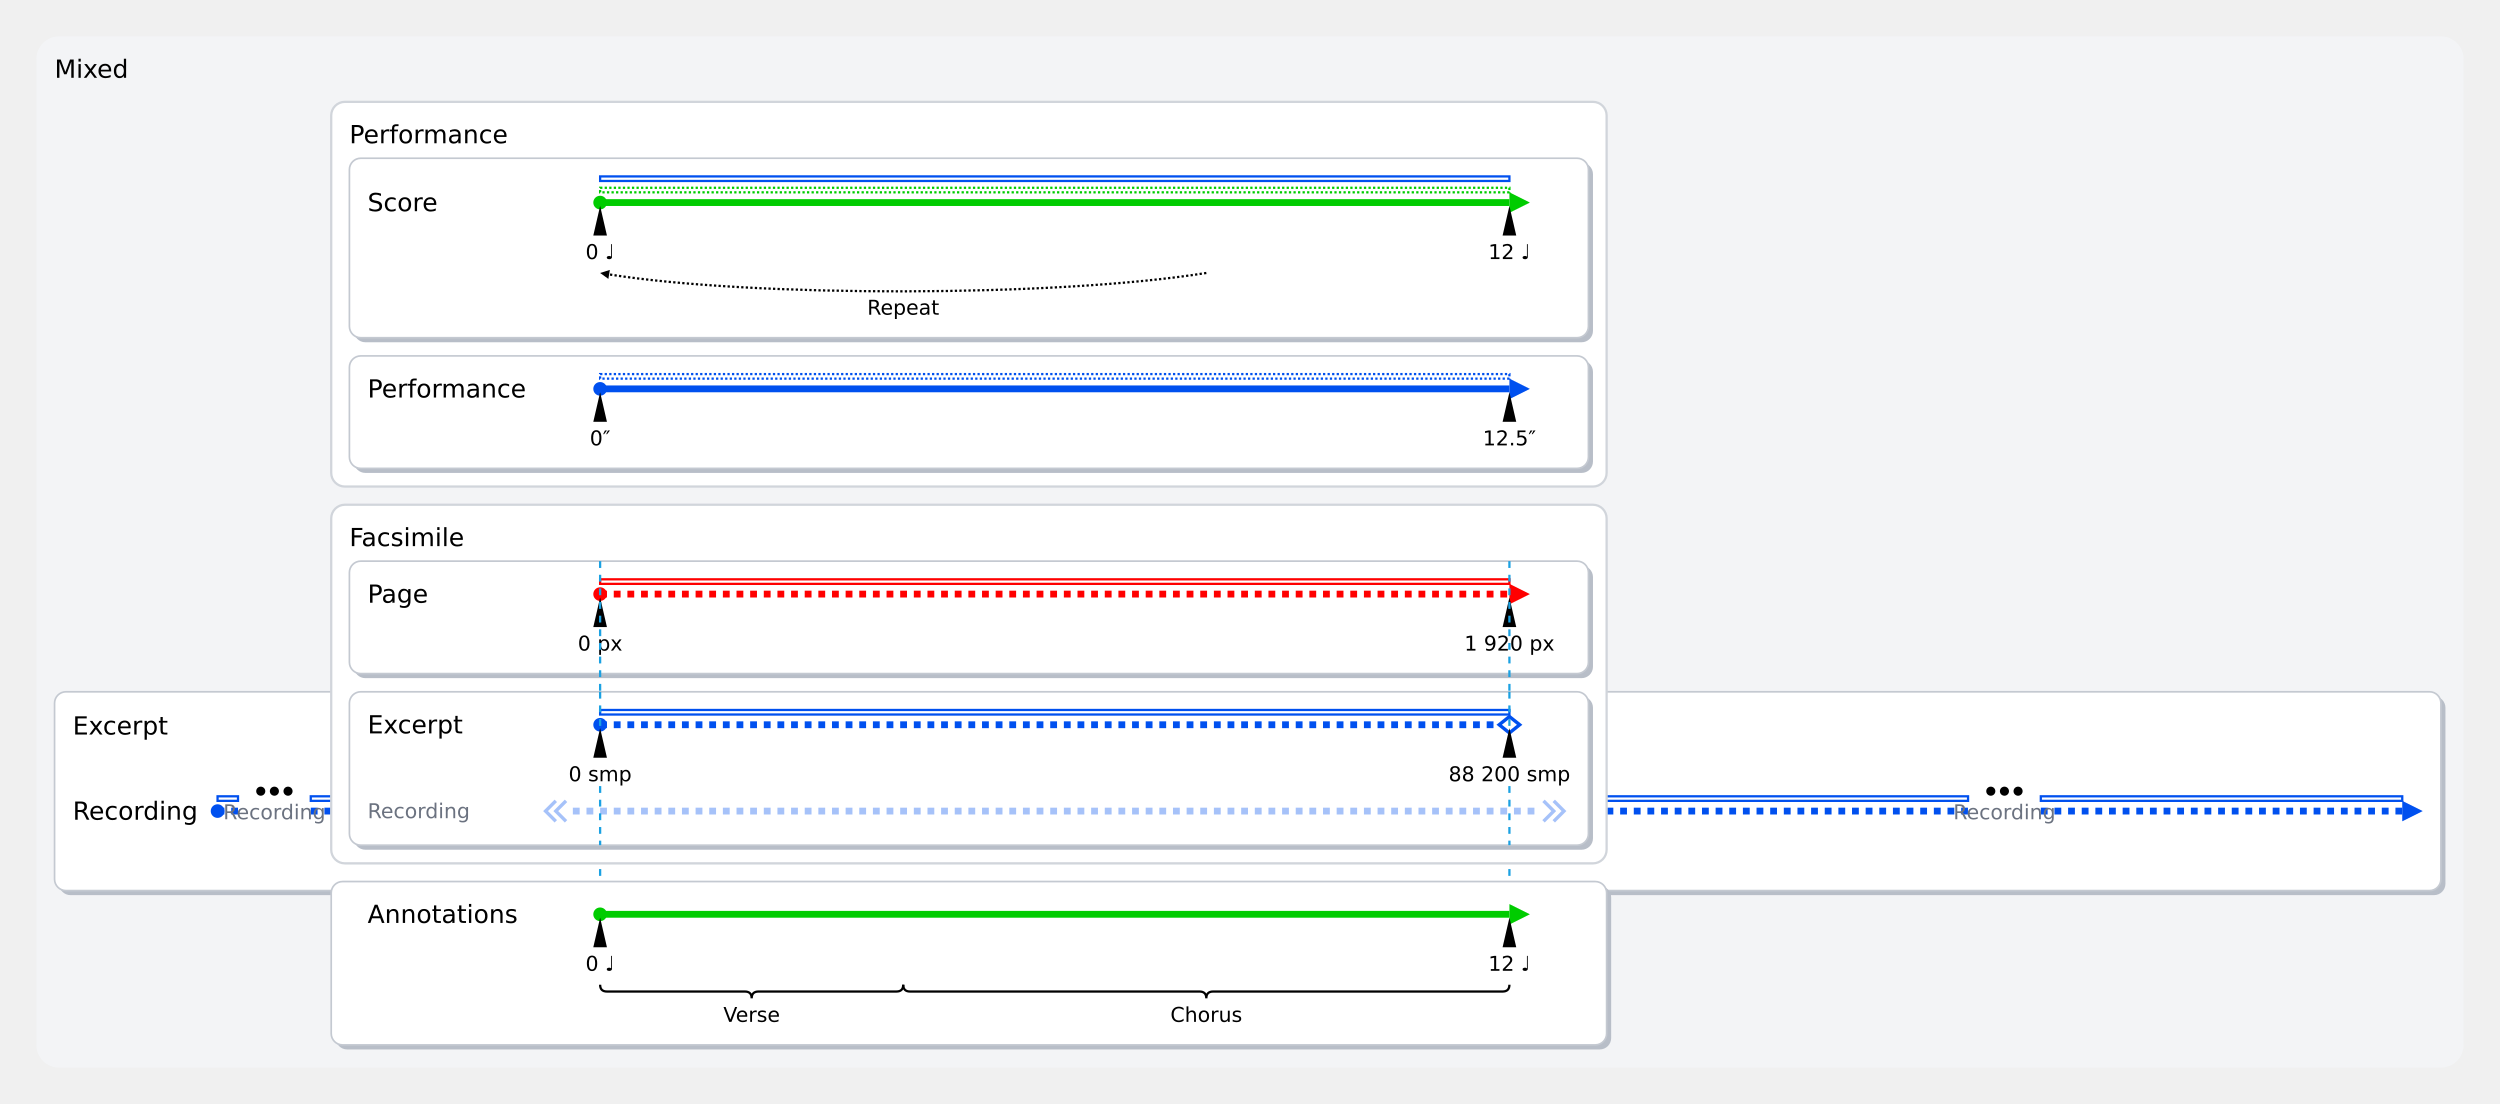
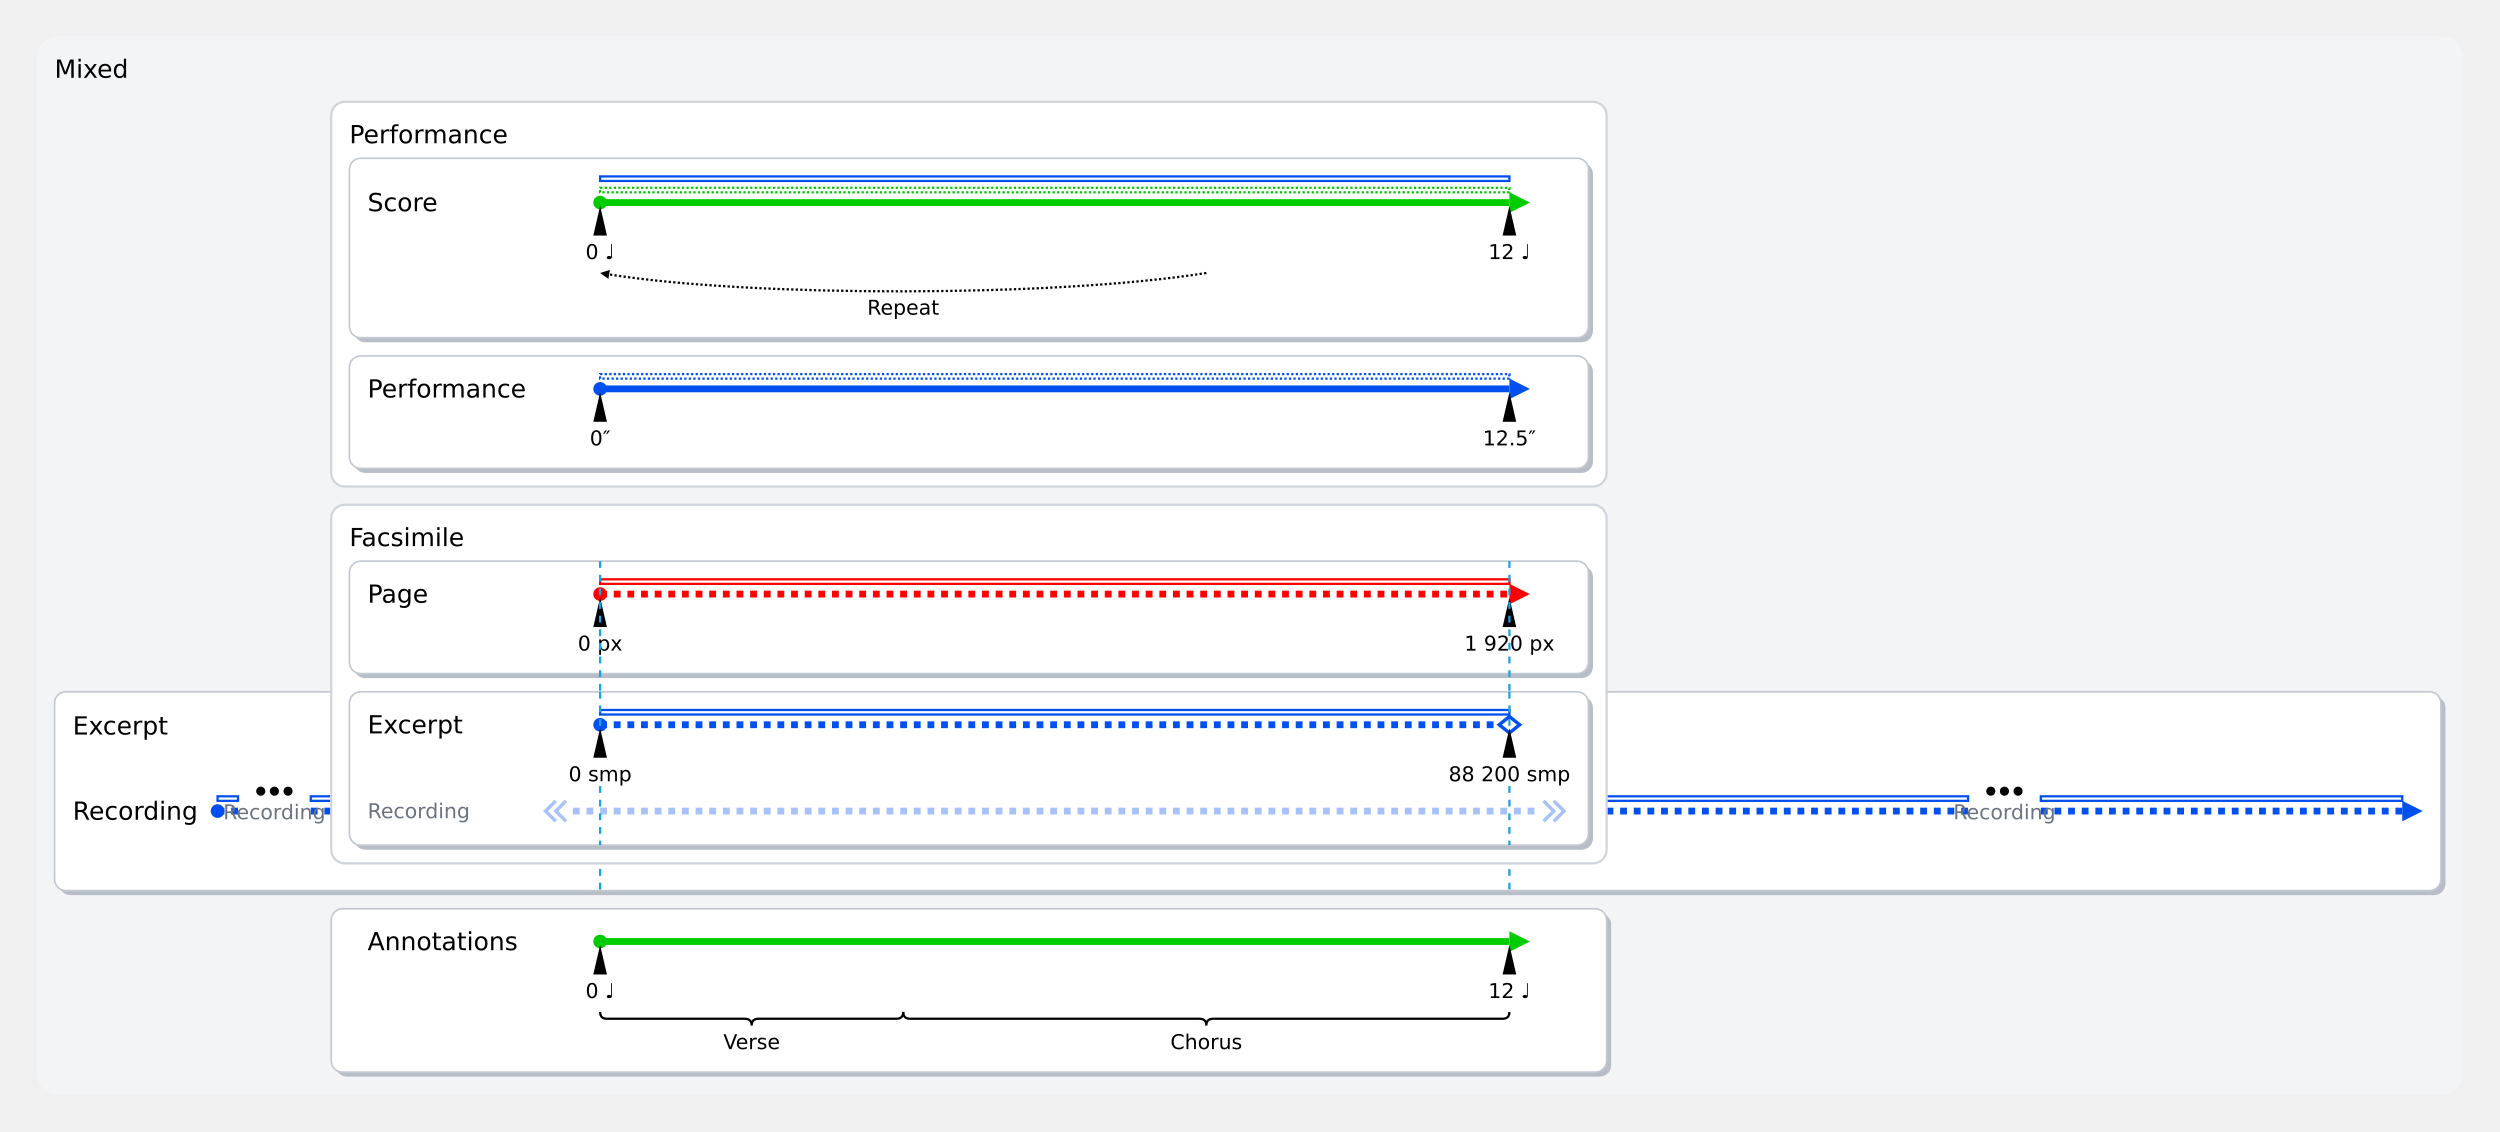
- <svg xmlns="http://www.w3.org/2000/svg" width="1099.756" height="485.652" viewBox="0 0 1099.756 485.652" font-family="DejaVu Sans, Noto Music" text-rendering="geometricPrecision" style="font-kerning:none;font-variant-ligatures:none">
+ <svg xmlns="http://www.w3.org/2000/svg" width="1099.756" height="497.629" viewBox="0 0 1099.756 497.629" font-family="DejaVu Sans, Noto Music" text-rendering="geometricPrecision" style="font-kerning:none;font-variant-ligatures:none">
  <g transform="translate(16 16)">
-     <rect x="0" y="0" width="1067.756" height="453.652" rx="10" fill="#F3F4F6" />
+     <rect x="0" y="0" width="1067.756" height="465.629" rx="10" fill="#F3F4F6" />
    <text data-part="name" x="8" y="18.21" text-anchor="start" font-size="11" fill="#000000">Mixed</text>
    <rect data-id="recording" data-part="card" x="10" y="290.32" width="1049.756" height="87.453" rx="5" fill="#B8BEC8" />
    <rect data-id="recording" data-part="card" x="8" y="288.32" width="1049.756" height="87.453" rx="5" fill="#FFFFFF" stroke="#C4C9D1" stroke-width="0.75" />
    <polygon data-id="cmap_5" points="79.704,334.297 88.701,334.297 88.701,336.297 79.704,336.297" fill="none" stroke="#0050EF" stroke-width="1" />
    <polygon data-id="cmap_5" points="120.706,334.297 849.753,334.297 849.753,336.297 120.706,336.297" fill="none" stroke="#0050EF" stroke-width="1" />
    <polygon data-id="cmap_5" points="881.758,334.297 1040.756,334.297 1040.756,336.297 881.758,336.297" fill="none" stroke="#0050EF" stroke-width="1" />
    <polygon data-id="cmap_6" points="247.995,296.82 647.995,296.82 647.995,298.82 247.995,298.82" fill="none" stroke="#0050EF" stroke-width="1" />
    <line data-id="recording" x1="79.704" y1="340.797" x2="88.701" y2="340.797" stroke="#0050EF" stroke-width="3" stroke-dasharray="3 3" />
    <line data-id="recording" x1="120.706" y1="340.797" x2="849.753" y2="340.797" stroke="#0050EF" stroke-width="3" stroke-dasharray="3 3" />
    <line data-id="recording" x1="881.758" y1="340.797" x2="1040.756" y2="340.797" stroke="#0050EF" stroke-width="3" stroke-dasharray="3 3" />
    <circle data-id="recording" cx="79.704" cy="340.797" r="3" fill="#0050EF" />
    <polygon data-id="recording" points="1049.756,340.797 1040.756,336.297 1040.756,345.297" fill="#0050EF" />
    <line data-id="excerpt" x1="247.995" y1="303.32" x2="643.495" y2="303.32" stroke="#0050EF" stroke-width="3" stroke-dasharray="3 3" />
    <circle data-id="excerpt" cx="247.995" cy="303.32" r="3" fill="#0050EF" />
    <polygon data-id="excerpt" points="643.495,303.32 647.995,299.72 652.495,303.32 647.995,306.92" fill="none" stroke="#0050EF" stroke-width="1.5" />
    <polygon data-id="timestamp_3" points="247.995,304.82 244.995,317.82 250.995,317.82" fill="#000000" />
    <polygon data-id="timestamp_4" points="647.995,304.82 644.995,317.82 650.995,317.82" fill="#000000" />
    <text data-id="excerpt" data-part="name" x="16" y="307.128" text-anchor="start" font-size="11" fill="#000000">Excerpt</text>
    <text data-id="recording" data-part="name" x="16" y="344.605" text-anchor="start" font-size="11" fill="#000000">Recording</text>
    <text data-id="timestamp_3" data-part="coordinate" x="247.995" y="328.174" text-anchor="middle" font-size="9" fill="#000000">0 smp</text>
    <text data-id="timestamp_4" data-part="coordinate" x="647.995" y="328.174" text-anchor="middle" font-size="9" fill="#000000">88 200 smp</text>
    <line data-id="timestamp_3" data-part="line" x1="247.995" y1="288.32" x2="247.995" y2="304.82" stroke="#1BA1E2" stroke-width="1" stroke-dasharray="3 3" />
    <line data-id="timestamp_3" data-part="line" x1="247.995" y1="330.297" x2="247.995" y2="375.773" stroke="#1BA1E2" stroke-width="1" stroke-dasharray="3 3" />
    <line data-id="timestamp_4" data-part="line" x1="647.995" y1="288.32" x2="647.995" y2="304.82" stroke="#1BA1E2" stroke-width="1" stroke-dasharray="3 3" />
    <line data-id="timestamp_4" data-part="line" x1="647.995" y1="330.297" x2="647.995" y2="375.773" stroke="#1BA1E2" stroke-width="1" stroke-dasharray="3 3" />
    <circle data-id="recording" data-part="elision ellipsis" cx="98.704" cy="332.047" r="2" fill="#000000" />
    <circle data-id="recording" data-part="elision ellipsis" cx="104.704" cy="332.047" r="2" fill="#000000" />
    <circle data-id="recording" data-part="elision ellipsis" cx="110.704" cy="332.047" r="2" fill="#000000" />
    <text data-id="recording" data-part="elision name" x="104.704" y="344.401" text-anchor="middle" font-size="9" fill="#6B7280">Recording</text>
    <circle data-id="recording" data-part="elision ellipsis" cx="859.756" cy="332.047" r="2" fill="#000000" />
    <circle data-id="recording" data-part="elision ellipsis" cx="865.756" cy="332.047" r="2" fill="#000000" />
    <circle data-id="recording" data-part="elision ellipsis" cx="871.756" cy="332.047" r="2" fill="#000000" />
    <text data-id="recording" data-part="elision name" x="865.756" y="344.401" text-anchor="middle" font-size="9" fill="#6B7280">Recording</text>
    <rect data-id="group_1" x="129.704" y="28.805" width="561.052" height="169.234" rx="6" fill="#FFFFFF" stroke="#D1D5DB" stroke-width="1" />
    <text data-id="group_1" data-part="name" x="137.704" y="47.015" text-anchor="start" font-size="11" fill="#000000">Performance</text>
    <rect data-id="score" data-part="card" x="139.704" y="55.609" width="545.052" height="78.953" rx="5" fill="#B8BEC8" />
    <rect data-id="score" data-part="card" x="137.704" y="53.609" width="545.052" height="78.953" rx="5" fill="#FFFFFF" stroke="#C4C9D1" stroke-width="0.75" />
    <polygon data-id="cmap_1" points="247.995,66.609 647.995,66.609 647.995,68.609 247.995,68.609" fill="none" stroke="#00CC00" stroke-width="1" stroke-dasharray="1 1" />
    <polygon data-id="cmap_2" points="247.995,61.609 647.995,61.609 647.995,63.609 247.995,63.609" fill="none" stroke="#0050EF" stroke-width="1" />
    <path data-id="jump_from_1" d="M514.662 104.086C447.995 114.753 314.662 114.753 251.945 104.718" fill="none" stroke="#000000" stroke-width="1" stroke-dasharray="1 1" />
    <polygon data-id="jump_from_1" points="247.995,104.086 251.629,106.693 252.261,102.743" fill="#000000" />
    <line data-id="score" x1="247.995" y1="73.109" x2="647.995" y2="73.109" stroke="#00CC00" stroke-width="3" />
    <circle data-id="score" cx="247.995" cy="73.109" r="3" fill="#00CC00" />
    <polygon data-id="score" points="656.995,73.109 647.995,68.609 647.995,77.609" fill="#00CC00" />
    <polygon data-id="timestamp_9" points="247.995,74.609 244.995,87.609 250.995,87.609" fill="#000000" />
    <polygon data-id="timestamp_10" points="647.995,74.609 644.995,87.609 650.995,87.609" fill="#000000" />
    <text data-id="score" data-part="name" x="145.704" y="76.918" text-anchor="start" font-size="11" fill="#000000">Score</text>
    <text data-id="timestamp_9" data-part="coordinate" x="247.995" y="97.963" text-anchor="middle" font-size="9" fill="#000000">0 ♩</text>
    <text data-id="timestamp_10" data-part="coordinate" x="647.995" y="97.963" text-anchor="middle" font-size="9" fill="#000000">12 ♩</text>
    <text data-id="jump_from_1" data-part="label" x="381.329" y="122.44" text-anchor="middle" font-size="9" fill="#000000">Repeat</text>
    <rect data-id="performance" data-part="card" x="139.704" y="142.562" width="545.052" height="49.477" rx="5" fill="#B8BEC8" />
    <rect data-id="performance" data-part="card" x="137.704" y="140.562" width="545.052" height="49.477" rx="5" fill="#FFFFFF" stroke="#C4C9D1" stroke-width="0.75" />
    <polygon data-id="cmap_3" points="247.995,148.562 647.995,148.562 647.995,150.562 247.995,150.562" fill="none" stroke="#0050EF" stroke-width="1" stroke-dasharray="1 1" />
    <line data-id="performance" x1="247.995" y1="155.062" x2="647.995" y2="155.062" stroke="#0050EF" stroke-width="3" />
    <circle data-id="performance" cx="247.995" cy="155.062" r="3" fill="#0050EF" />
    <polygon data-id="performance" points="656.995,155.062 647.995,150.562 647.995,159.562" fill="#0050EF" />
    <polygon data-id="timestamp_7" points="247.995,156.562 244.995,169.562 250.995,169.562" fill="#000000" />
    <polygon data-id="timestamp_8" points="647.995,156.562 644.995,169.562 650.995,169.562" fill="#000000" />
    <text data-id="performance" data-part="name" x="145.704" y="158.871" text-anchor="start" font-size="11" fill="#000000">Performance</text>
    <text data-id="timestamp_7" data-part="coordinate" x="247.995" y="179.917" text-anchor="middle" font-size="9" fill="#000000">0″</text>
    <text data-id="timestamp_8" data-part="coordinate" x="647.995" y="179.917" text-anchor="middle" font-size="9" fill="#000000">12.5″</text>
    <rect data-id="group_2" x="129.704" y="206.039" width="561.052" height="157.758" rx="6" fill="#FFFFFF" stroke="#D1D5DB" stroke-width="1" />
    <text data-id="group_2" data-part="name" x="137.704" y="224.25" text-anchor="start" font-size="11" fill="#000000">Facsimile</text>
    <rect data-id="page" data-part="card" x="139.704" y="232.844" width="545.052" height="49.477" rx="5" fill="#B8BEC8" />
    <rect data-id="page" data-part="card" x="137.704" y="230.844" width="545.052" height="49.477" rx="5" fill="#FFFFFF" stroke="#C4C9D1" stroke-width="0.75" />
    <polygon data-id="cmap_4" points="247.995,238.844 647.995,238.844 647.995,240.844 247.995,240.844" fill="none" stroke="#FF0000" stroke-width="1" />
    <line data-id="page" x1="247.995" y1="245.344" x2="647.995" y2="245.344" stroke="#FF0000" stroke-width="3" stroke-dasharray="3 3" />
    <circle data-id="page" cx="247.995" cy="245.344" r="3" fill="#FF0000" />
    <polygon data-id="page" points="656.995,245.344 647.995,240.844 647.995,249.844" fill="#FF0000" />
    <polygon data-id="timestamp_5" points="247.995,246.844 244.995,259.844 250.995,259.844" fill="#000000" />
    <polygon data-id="timestamp_6" points="647.995,246.844 644.995,259.844 650.995,259.844" fill="#000000" />
    <text data-id="page" data-part="name" x="145.704" y="249.152" text-anchor="start" font-size="11" fill="#000000">Page</text>
    <text data-id="timestamp_5" data-part="coordinate" x="247.995" y="270.198" text-anchor="middle" font-size="9" fill="#000000">0 px</text>
    <text data-id="timestamp_6" data-part="coordinate" x="647.995" y="270.198" text-anchor="middle" font-size="9" fill="#000000">1 920 px</text>
    <rect data-id="excerpt" data-part="card" x="139.704" y="290.32" width="545.052" height="67.477" rx="5" fill="#B8BEC8" />
    <rect data-id="excerpt" data-part="card" x="137.704" y="288.32" width="545.052" height="67.477" rx="5" fill="#FFFFFF" stroke="#C4C9D1" stroke-width="0.75" />
    <polygon data-id="cmap_6" points="247.995,296.32 647.995,296.32 647.995,298.32 247.995,298.32" fill="none" stroke="#0050EF" stroke-width="1" />
    <line data-id="recording" x1="235.995" y1="340.797" x2="659.995" y2="340.797" stroke="#0050EF" stroke-width="3" stroke-dasharray="3 3" opacity="0.35" />
    <polyline data-id="recording" points="232.995,336.297 228.495,340.797 232.995,345.297" fill="none" stroke="#0050EF" stroke-width="1.5" opacity="0.35" />
    <polyline data-id="recording" points="228.495,336.297 223.995,340.797 228.495,345.297" fill="none" stroke="#0050EF" stroke-width="1.5" opacity="0.35" />
    <polyline data-id="recording" points="662.995,336.297 667.495,340.797 662.995,345.297" fill="none" stroke="#0050EF" stroke-width="1.5" opacity="0.35" />
    <polyline data-id="recording" points="667.495,336.297 671.995,340.797 667.495,345.297" fill="none" stroke="#0050EF" stroke-width="1.5" opacity="0.35" />
    <line data-id="excerpt" x1="247.995" y1="302.82" x2="643.495" y2="302.82" stroke="#0050EF" stroke-width="3" stroke-dasharray="3 3" />
    <circle data-id="excerpt" cx="247.995" cy="302.82" r="3" fill="#0050EF" />
    <polygon data-id="excerpt" points="643.495,302.82 647.995,299.22 652.495,302.82 647.995,306.42" fill="none" stroke="#0050EF" stroke-width="1.5" />
    <polygon data-id="timestamp_3" points="247.995,304.32 244.995,317.32 250.995,317.32" fill="#000000" />
    <polygon data-id="timestamp_4" points="647.995,304.32 644.995,317.32 650.995,317.32" fill="#000000" />
    <text data-id="recording" data-part="name" x="145.704" y="343.913" text-anchor="start" font-size="9" fill="#6B7280">Recording</text>
    <text data-id="excerpt" data-part="name" x="145.704" y="306.628" text-anchor="start" font-size="11" fill="#000000">Excerpt</text>
    <text data-id="timestamp_3" data-part="coordinate" x="247.995" y="327.674" text-anchor="middle" font-size="9" fill="#000000">0 smp</text>
    <text data-id="timestamp_4" data-part="coordinate" x="647.995" y="327.674" text-anchor="middle" font-size="9" fill="#000000">88 200 smp</text>
    <line data-id="timestamp_3" data-part="line" x1="247.995" y1="288.32" x2="247.995" y2="304.32" stroke="#1BA1E2" stroke-width="1" stroke-dasharray="3 3" />
    <line data-id="timestamp_3" data-part="line" x1="247.995" y1="329.797" x2="247.995" y2="355.797" stroke="#1BA1E2" stroke-width="1" stroke-dasharray="3 3" />
    <line data-id="timestamp_4" data-part="line" x1="647.995" y1="288.32" x2="647.995" y2="304.32" stroke="#1BA1E2" stroke-width="1" stroke-dasharray="3 3" />
    <line data-id="timestamp_4" data-part="line" x1="647.995" y1="329.797" x2="647.995" y2="355.797" stroke="#1BA1E2" stroke-width="1" stroke-dasharray="3 3" />
-     <rect data-id="annotations" data-part="card" x="131.704" y="373.797" width="561.052" height="71.856" rx="5" fill="#B8BEC8" />
-     <rect data-id="annotations" data-part="card" x="129.704" y="371.797" width="561.052" height="71.856" rx="5" fill="#FFFFFF" stroke="#C4C9D1" stroke-width="0.75" />
-     <path data-id="region_1" d="M247.995 417.176Q247.995 420.176 250.995 420.176L311.662 420.176Q314.662 420.176 314.662 423.176Q314.662 420.176 317.662 420.176L378.329 420.176Q381.329 420.176 381.329 417.176" fill="none" stroke="#000000" stroke-width="1" />
-     <path data-id="region_2" d="M381.329 417.176Q381.329 420.176 384.329 420.176L511.662 420.176Q514.662 420.176 514.662 423.176Q514.662 420.176 517.662 420.176L644.995 420.176Q647.995 420.176 647.995 417.176" fill="none" stroke="#000000" stroke-width="1" />
-     <line data-id="annotations" x1="247.995" y1="386.199" x2="647.995" y2="386.199" stroke="#00CC00" stroke-width="3" />
-     <circle data-id="annotations" cx="247.995" cy="386.199" r="3" fill="#00CC00" />
-     <polygon data-id="annotations" points="656.995,386.199 647.995,381.699 647.995,390.699" fill="#00CC00" />
-     <polygon data-id="timestamp_1" points="247.995,387.699 244.995,400.699 250.995,400.699" fill="#000000" />
-     <polygon data-id="timestamp_2" points="647.995,387.699 644.995,400.699 650.995,400.699" fill="#000000" />
-     <text data-id="annotations" data-part="name" x="145.704" y="390.007" text-anchor="start" font-size="11" fill="#000000">Annotations</text>
-     <text data-id="timestamp_1" data-part="coordinate" x="247.995" y="411.053" text-anchor="middle" font-size="9" fill="#000000">0 ♩</text>
-     <text data-id="timestamp_2" data-part="coordinate" x="647.995" y="411.053" text-anchor="middle" font-size="9" fill="#000000">12 ♩</text>
-     <text data-id="region_1" data-part="label" x="314.662" y="433.53" text-anchor="middle" font-size="9" fill="#000000">Verse</text>
-     <text data-id="region_2" data-part="label" x="514.662" y="433.53" text-anchor="middle" font-size="9" fill="#000000">Chorus</text>
+     <rect data-id="annotations" data-part="card" x="131.704" y="385.773" width="561.052" height="71.856" rx="5" fill="#B8BEC8" />
+     <rect data-id="annotations" data-part="card" x="129.704" y="383.773" width="561.052" height="71.856" rx="5" fill="#FFFFFF" stroke="#C4C9D1" stroke-width="0.75" />
+     <path data-id="region_1" d="M247.995 429.152Q247.995 432.152 250.995 432.152L311.662 432.152Q314.662 432.152 314.662 435.152Q314.662 432.152 317.662 432.152L378.329 432.152Q381.329 432.152 381.329 429.152" fill="none" stroke="#000000" stroke-width="1" />
+     <path data-id="region_2" d="M381.329 429.152Q381.329 432.152 384.329 432.152L511.662 432.152Q514.662 432.152 514.662 435.152Q514.662 432.152 517.662 432.152L644.995 432.152Q647.995 432.152 647.995 429.152" fill="none" stroke="#000000" stroke-width="1" />
+     <line data-id="annotations" x1="247.995" y1="398.176" x2="647.995" y2="398.176" stroke="#00CC00" stroke-width="3" />
+     <circle data-id="annotations" cx="247.995" cy="398.176" r="3" fill="#00CC00" />
+     <polygon data-id="annotations" points="656.995,398.176 647.995,393.676 647.995,402.676" fill="#00CC00" />
+     <polygon data-id="timestamp_1" points="247.995,399.676 244.995,412.676 250.995,412.676" fill="#000000" />
+     <polygon data-id="timestamp_2" points="647.995,399.676 644.995,412.676 650.995,412.676" fill="#000000" />
+     <text data-id="annotations" data-part="name" x="145.704" y="401.984" text-anchor="start" font-size="11" fill="#000000">Annotations</text>
+     <text data-id="timestamp_1" data-part="coordinate" x="247.995" y="423.03" text-anchor="middle" font-size="9" fill="#000000">0 ♩</text>
+     <text data-id="timestamp_2" data-part="coordinate" x="647.995" y="423.03" text-anchor="middle" font-size="9" fill="#000000">12 ♩</text>
+     <text data-id="region_1" data-part="label" x="314.662" y="445.506" text-anchor="middle" font-size="9" fill="#000000">Verse</text>
+     <text data-id="region_2" data-part="label" x="514.662" y="445.506" text-anchor="middle" font-size="9" fill="#000000">Chorus</text>
    <line data-id="timestamp_3" data-part="line" x1="247.995" y1="230.844" x2="247.995" y2="288.32" stroke="#1BA1E2" stroke-width="1" stroke-dasharray="3 3" />
    <line data-id="timestamp_4" data-part="line" x1="647.995" y1="230.844" x2="647.995" y2="288.32" stroke="#1BA1E2" stroke-width="1" stroke-dasharray="3 3" />
  </g>
</svg>
